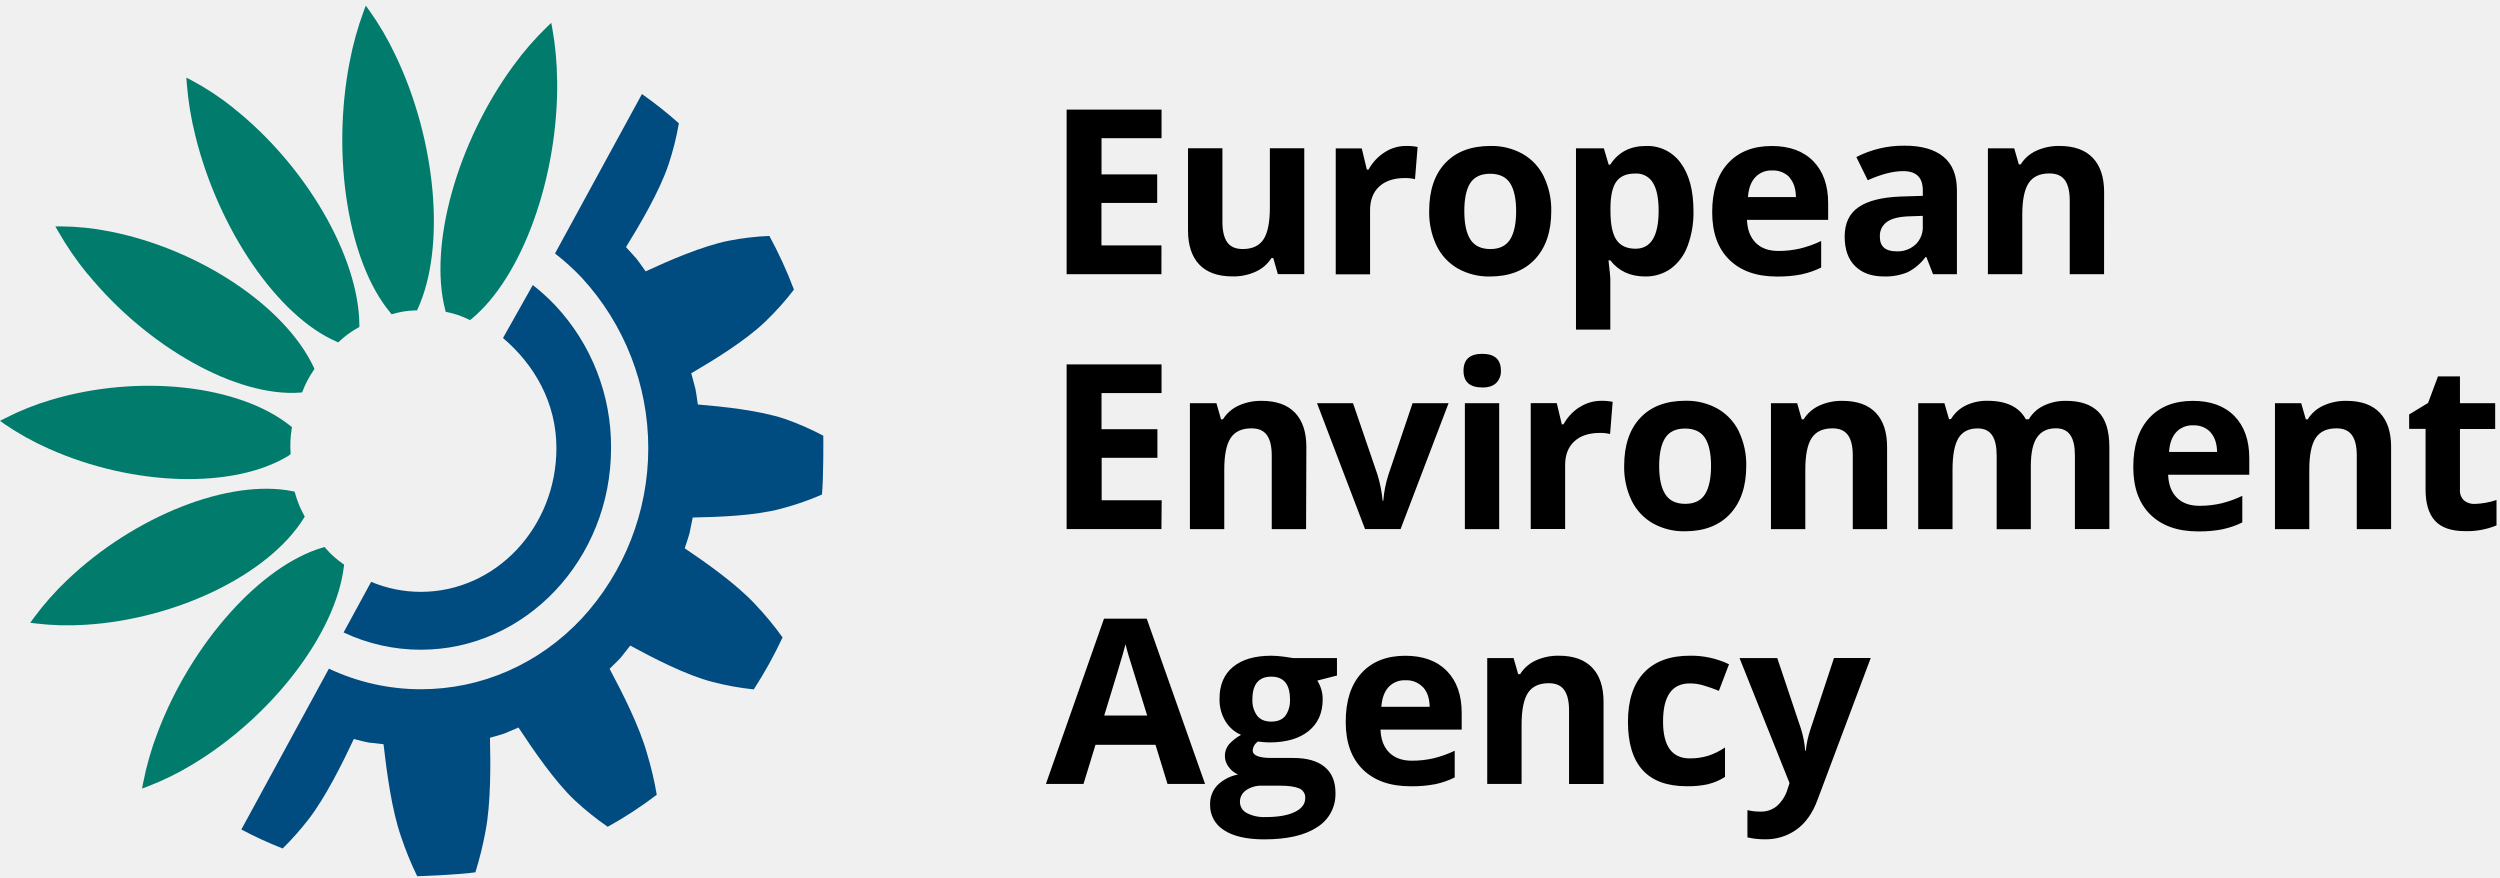
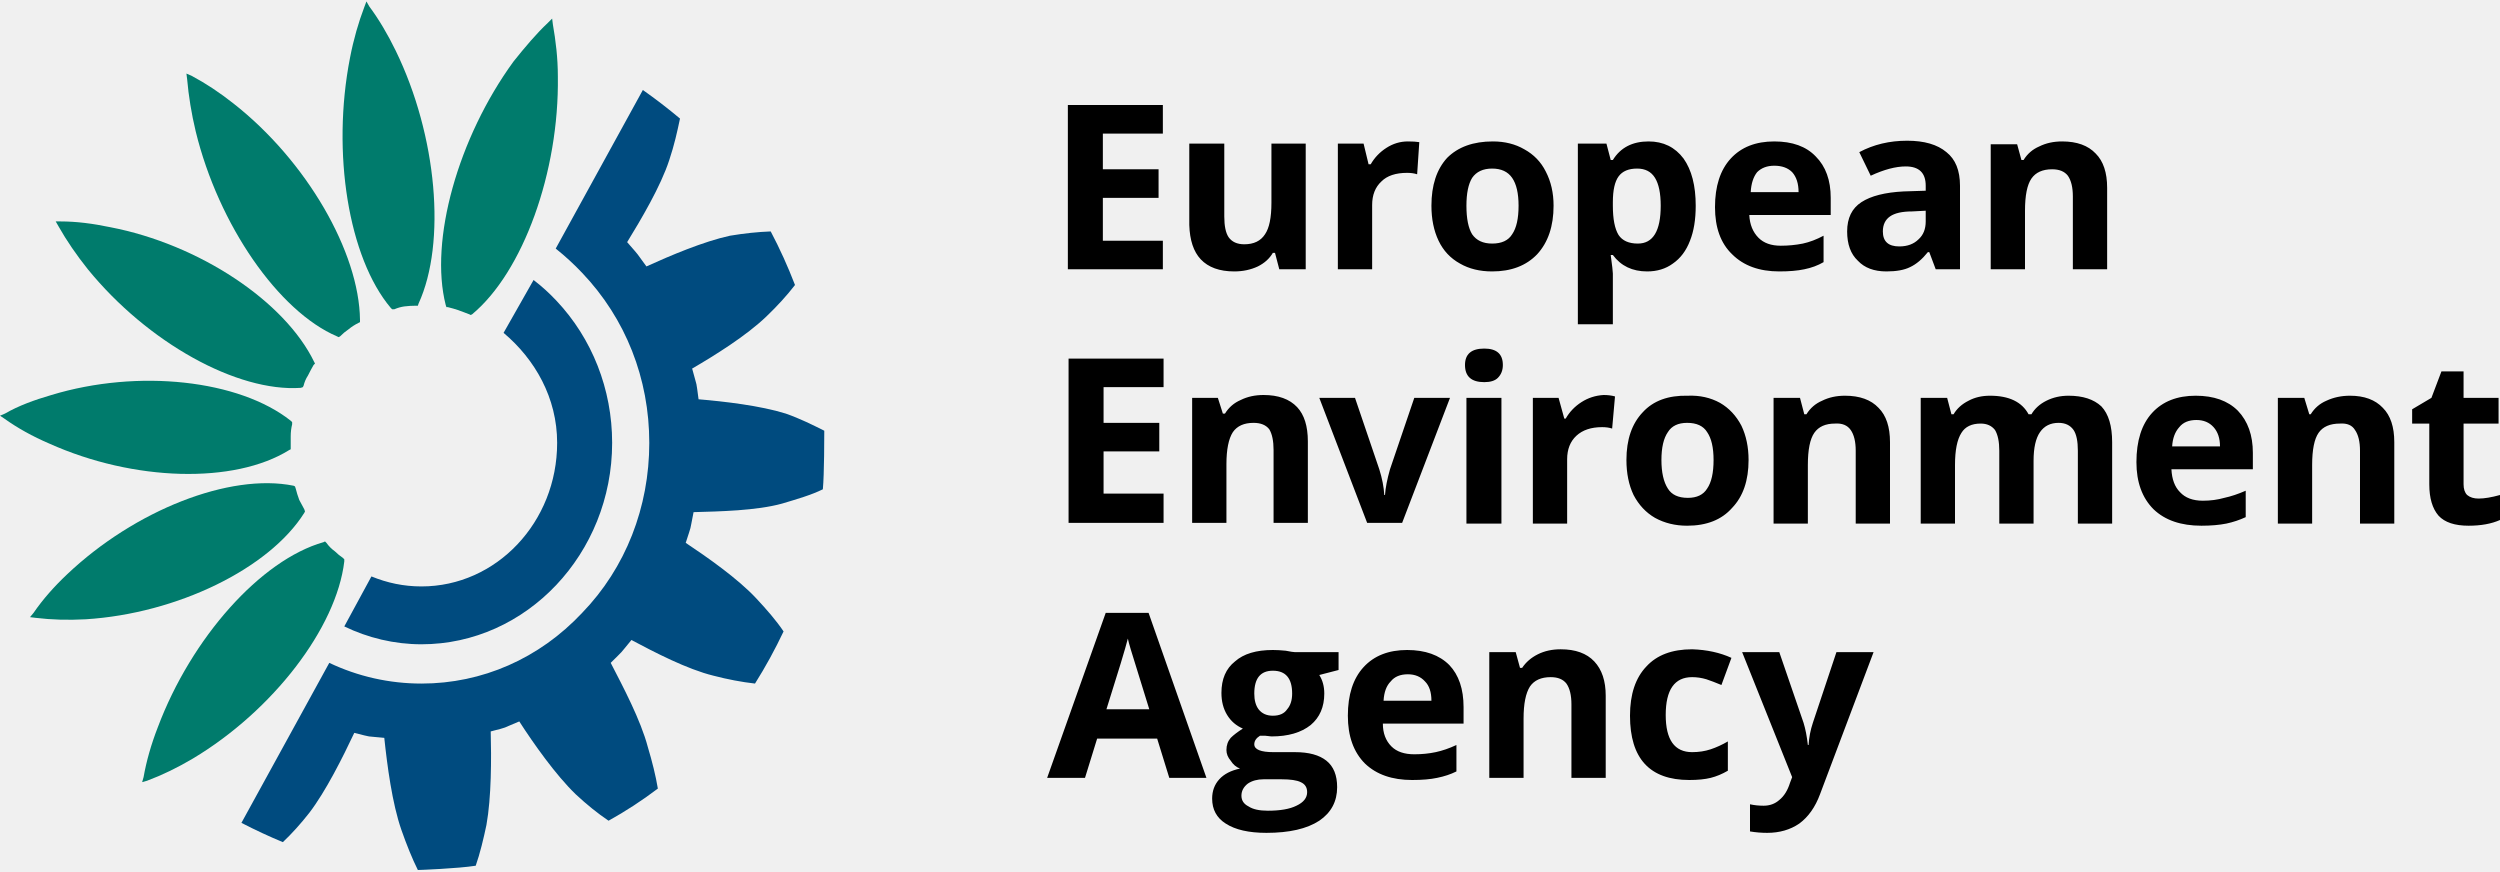
- <svg xmlns="http://www.w3.org/2000/svg" width="359" height="126" viewBox="0 0 359 126" fill="none">
-   <g clip-path="url(#clip0_1133_25397)">
-     <path d="M87.747 64.341C87.802 56.742 84.936 49.412 79.743 43.865C78.742 42.805 77.661 41.824 76.509 40.932L72.228 48.539C76.709 52.331 79.901 57.805 79.901 64.341C79.901 75.744 71.18 84.99 60.425 84.99C57.977 84.989 55.553 84.5 53.296 83.552L49.339 90.819C52.805 92.455 56.591 93.303 60.425 93.301C75.489 93.301 87.747 80.312 87.747 64.345" fill="#004B7F" />
-     <path d="M79.998 11.579C79.983 9.062 79.752 6.55 79.308 4.071L79.16 3.282L78.595 3.82C76.804 5.55 75.169 7.434 73.707 9.449C65.633 20.48 61.525 35.209 63.934 44.503L64.003 44.775L64.265 44.83C64.751 44.93 65.231 45.059 65.702 45.217C66.236 45.396 66.758 45.61 67.264 45.858L67.502 45.975L67.705 45.806C75.013 39.773 80.184 25.382 80.011 11.579" fill="#007B6C" />
-     <path d="M52.989 1.448L52.527 0.81L52.245 1.559C51.363 3.943 50.681 6.396 50.208 8.894C47.564 22.558 50.025 37.709 56.068 44.917L56.243 45.13L56.502 45.058C56.979 44.92 57.463 44.811 57.953 44.73C58.504 44.642 59.06 44.589 59.618 44.572H59.884L59.997 44.324C64.031 35.499 62.669 20.166 56.757 7.867C55.697 5.622 54.438 3.476 52.996 1.455" fill="#007B6C" />
-     <path d="M33.492 15.482C31.604 13.97 29.58 12.637 27.446 11.5L26.757 11.155L26.819 11.959C27.019 14.5 27.432 17.021 28.053 19.494C31.379 32.989 39.907 45.423 48.325 49.057L48.574 49.163L48.773 48.977C49.142 48.63 49.531 48.305 49.939 48.005C50.396 47.666 50.875 47.358 51.373 47.081L51.604 46.954V46.675C51.538 36.867 43.923 23.755 33.489 15.495" fill="#007B6C" />
-     <path d="M12.603 39.36C21.221 49.905 34.047 57.061 43.117 56.375L43.382 56.354L43.482 56.092C43.671 55.614 43.885 55.145 44.123 54.689C44.391 54.171 44.69 53.67 45.02 53.19L45.157 52.966L45.04 52.717C40.904 43.951 28.59 35.764 15.791 33.241C13.459 32.771 11.087 32.525 8.707 32.507H7.949L8.339 33.196C9.579 35.373 11.002 37.441 12.592 39.377" fill="#007B6C" />
-     <path d="M41.493 65.375L41.724 65.234V64.951C41.69 64.393 41.686 63.879 41.703 63.379C41.729 62.788 41.789 62.199 41.883 61.614L41.928 61.342L41.721 61.173C34.344 55.255 19.893 53.672 7.36 57.412C5.057 58.091 2.824 58.985 0.689 60.084L0 60.429L0.638 60.894C2.659 62.267 4.799 63.455 7.032 64.445C19.152 69.867 33.648 70.267 41.504 65.399" fill="#007B6C" />
-     <path d="M43.62 74.414L43.765 74.176L43.63 73.934C43.382 73.48 43.157 73.013 42.958 72.535C42.735 71.99 42.543 71.433 42.383 70.867L42.31 70.601L42.055 70.546C32.972 68.695 19.352 74.048 9.669 83.276C7.887 84.966 6.259 86.812 4.805 88.792L4.343 89.429L5.098 89.526C7.491 89.813 9.905 89.876 12.31 89.716C25.443 88.895 38.611 82.459 43.62 74.417" fill="#007B6C" />
-     <path d="M47.991 79.984C47.561 79.602 47.157 79.192 46.781 78.757L46.605 78.554L46.35 78.626C37.429 81.225 27.45 92.415 22.617 105.228C21.721 107.571 21.029 109.987 20.548 112.449L20.397 113.239L21.114 112.97C23.39 112.101 25.582 111.027 27.663 109.761C39.104 102.866 48.229 90.922 49.38 81.363L49.415 81.084L49.194 80.929C48.78 80.636 48.382 80.32 48.001 79.984" fill="#007B6C" />
-     <path d="M112.173 73.045C114.176 72.522 116.135 71.844 118.033 71.018C118.257 68.826 118.24 63.193 118.223 62.566C116.447 61.625 114.604 60.819 112.708 60.153C109.064 58.936 103.828 58.388 100.212 58.085C99.757 55.062 100.063 56.668 99.264 53.603C102.487 51.718 107.075 48.912 109.919 46.161C111.396 44.743 112.764 43.215 114.011 41.59C113.012 38.943 111.834 36.366 110.484 33.879C108.527 33.958 106.58 34.189 104.658 34.568C100.905 35.306 96.041 37.429 92.711 38.967C90.97 36.53 91.952 37.788 89.894 35.485C91.904 32.217 94.72 27.457 96.003 23.613C96.647 21.685 97.142 19.709 97.485 17.705C95.801 16.203 94.031 14.801 92.183 13.506L79.698 36.399C81.061 37.455 82.341 38.614 83.528 39.867C89.678 46.536 93.093 55.277 93.093 64.35C93.093 73.423 89.678 82.163 83.528 88.833C77.361 95.383 69.156 98.975 60.432 98.975C55.867 98.975 51.358 97.966 47.229 96.02L34.657 119.116C36.581 120.139 38.563 121.048 40.593 121.839C41.926 120.523 43.169 119.121 44.316 117.641C46.729 114.518 49.194 109.568 50.807 106.124C53.62 106.813 52.1 106.51 55.075 106.872C55.516 110.743 56.247 116.31 57.588 120.136C58.237 122.082 59.013 123.983 59.911 125.828C60.084 125.828 65.699 125.631 68.264 125.266C68.871 123.321 69.359 121.341 69.725 119.337C70.487 115.369 70.456 109.785 70.356 105.941C73.141 105.141 71.669 105.634 74.455 104.473C76.561 107.672 79.67 112.225 82.545 114.935C84.025 116.312 85.603 117.579 87.268 118.727C89.724 117.366 92.078 115.828 94.31 114.125C93.971 112.116 93.502 110.131 92.907 108.182C91.825 104.3 89.326 99.385 87.537 96.041C89.643 93.952 88.571 95.121 90.504 92.708C93.779 94.486 98.543 96.954 102.28 97.913C104.236 98.427 106.228 98.79 108.24 98.999C109.79 96.607 111.172 94.111 112.377 91.529C111.176 89.86 109.864 88.275 108.45 86.782C105.772 83.893 101.391 80.801 98.326 78.736C99.264 75.841 98.823 77.413 99.474 74.314C103.159 74.248 108.454 74.059 112.18 73.045" fill="#004B7F" />
-     <path d="M256.977 112.449L256.687 113.335C256.412 114.266 255.883 115.101 255.16 115.748C254.516 116.277 253.705 116.561 252.871 116.548C252.219 116.554 251.567 116.483 250.931 116.338V120.25C251.753 120.436 252.594 120.528 253.437 120.526C255.065 120.558 256.661 120.065 257.987 119.12C259.285 118.182 260.285 116.77 260.986 114.883L268.635 94.493H263.361L260 104.673C259.651 105.688 259.42 106.741 259.311 107.81H259.225C259.145 106.744 258.944 105.692 258.625 104.673L255.216 94.5H249.797L256.977 112.449ZM245.298 112.601C246.154 112.392 246.97 112.043 247.711 111.567V107.337C246.967 107.846 246.155 108.246 245.298 108.527C244.444 108.787 243.554 108.915 242.661 108.906C240.094 108.906 238.812 107.139 238.814 103.604C238.814 99.959 240.096 98.137 242.661 98.137C243.34 98.138 244.015 98.239 244.664 98.437C245.333 98.633 246.043 98.892 246.832 99.202L248.287 95.386C246.532 94.547 244.606 94.127 242.661 94.159C239.805 94.159 237.61 94.97 236.077 96.593C234.544 98.215 233.777 100.564 233.774 103.639C233.774 109.816 236.588 112.904 242.216 112.904C243.251 112.926 244.286 112.827 245.298 112.611M230.269 100.788C230.269 98.644 229.724 97.003 228.635 95.865C227.545 94.728 225.95 94.159 223.85 94.159C222.717 94.139 221.593 94.369 220.558 94.831C219.622 95.252 218.832 95.941 218.286 96.81H218.011L217.349 94.497H213.567V112.577H218.5V104.073C218.5 101.94 218.807 100.412 219.42 99.488C220.034 98.564 221.031 98.105 222.413 98.109C223.426 98.109 224.164 98.433 224.626 99.088C225.088 99.743 225.315 100.719 225.315 102.022V112.58H230.269V100.788ZM206.139 112.601C207.095 112.398 208.021 112.075 208.896 111.639V107.806C207.923 108.272 206.904 108.636 205.856 108.892C204.838 109.125 203.797 109.24 202.754 109.237C201.354 109.237 200.265 108.844 199.486 108.058C198.707 107.272 198.292 106.177 198.241 104.773H209.899V102.38C209.899 99.811 209.188 97.8 207.766 96.348C206.343 94.895 204.354 94.168 201.799 94.166C199.128 94.166 197.035 94.992 195.518 96.644C194.001 98.297 193.244 100.638 193.246 103.67C193.246 106.613 194.066 108.889 195.704 110.495C197.343 112.101 199.617 112.906 202.526 112.908C203.738 112.933 204.949 112.83 206.139 112.601M204.346 98.678C204.963 99.34 205.28 100.284 205.301 101.501H198.362C198.448 100.284 198.789 99.34 199.379 98.678C199.691 98.343 200.073 98.081 200.498 97.909C200.922 97.737 201.379 97.661 201.837 97.685C202.299 97.663 202.761 97.74 203.191 97.911C203.621 98.082 204.009 98.344 204.329 98.678M182.557 97.168C184.345 97.168 185.24 98.257 185.242 100.436C185.287 101.261 185.06 102.078 184.598 102.763C184.167 103.335 183.484 103.621 182.56 103.621C181.636 103.621 180.964 103.335 180.516 102.763C180.035 102.086 179.798 101.265 179.844 100.436C179.844 98.257 180.748 97.168 182.557 97.168ZM178.958 113.459C179.63 113.015 180.424 112.792 181.23 112.822H183.787C185.026 112.822 185.945 112.95 186.545 113.208C186.823 113.317 187.059 113.513 187.219 113.766C187.378 114.019 187.453 114.316 187.431 114.614C187.431 115.455 186.93 116.118 185.928 116.603C184.926 117.088 183.542 117.331 181.774 117.331C180.825 117.381 179.88 117.18 179.034 116.748C178.738 116.598 178.49 116.368 178.317 116.085C178.144 115.802 178.053 115.477 178.055 115.145C178.051 114.81 178.134 114.479 178.293 114.184C178.453 113.889 178.685 113.64 178.968 113.459M185.704 94.5C185.511 94.459 185.066 94.393 184.37 94.3C183.772 94.215 183.168 94.169 182.564 94.162C180.181 94.162 178.342 94.701 177.048 95.779C175.754 96.857 175.113 98.382 175.125 100.353C175.096 101.477 175.385 102.586 175.959 103.552C176.483 104.431 177.273 105.121 178.213 105.524C177.57 105.879 176.988 106.336 176.49 106.875C176.108 107.335 175.895 107.912 175.889 108.51C175.883 109.108 176.083 109.69 176.455 110.157C176.796 110.621 177.252 110.987 177.779 111.219C176.648 111.434 175.607 111.979 174.787 112.787C174.105 113.531 173.74 114.512 173.77 115.521C173.747 116.258 173.92 116.987 174.271 117.636C174.621 118.284 175.137 118.828 175.766 119.213C177.097 120.091 179.023 120.531 181.547 120.533C184.847 120.533 187.375 119.952 189.13 118.789C189.965 118.275 190.649 117.549 191.113 116.686C191.577 115.823 191.805 114.853 191.774 113.873C191.774 112.225 191.254 110.974 190.213 110.119C189.172 109.264 187.661 108.839 185.68 108.844H182.605C180.796 108.844 179.892 108.487 179.892 107.775C179.907 107.515 179.983 107.262 180.115 107.037C180.247 106.812 180.431 106.622 180.651 106.482L181.378 106.565L182.267 106.613C184.671 106.613 186.549 106.072 187.9 104.99C189.251 103.907 189.93 102.394 189.937 100.45C189.949 99.488 189.68 98.544 189.162 97.734L191.988 97.006V94.5H185.694H185.704ZM158.568 102.746C160.25 97.304 161.27 93.892 161.626 92.511C161.712 92.897 161.853 93.425 162.053 94.097C162.253 94.769 163.146 97.647 164.732 102.746H158.568ZM173.046 112.577L164.67 88.84H158.534L150.192 112.577H155.59L157.313 106.951H165.931L167.655 112.577H173.046Z" fill="black" />
-     <path d="M353.838 71.87C353.63 71.671 353.469 71.428 353.367 71.159C353.265 70.89 353.225 70.602 353.249 70.315V61.601H358.309V57.898H353.249V54.051H350.094L348.671 57.864L345.954 59.515V61.584H348.312V70.298C348.312 72.295 348.763 73.789 349.664 74.779C350.564 75.77 352.001 76.267 353.972 76.272C355.522 76.318 357.065 76.037 358.499 75.448V71.797C357.498 72.138 356.452 72.328 355.396 72.363C354.834 72.396 354.279 72.22 353.838 71.87M343.366 64.189C343.366 62.045 342.822 60.404 341.735 59.267C340.648 58.129 339.052 57.561 336.947 57.561C335.815 57.541 334.692 57.77 333.659 58.233C332.722 58.652 331.931 59.341 331.387 60.212H331.115L330.453 57.898H326.685V75.979H331.614V67.475C331.614 65.34 331.921 63.812 332.535 62.89C333.148 61.968 334.146 61.509 335.527 61.511C336.54 61.511 337.278 61.835 337.743 62.49C338.209 63.145 338.433 64.121 338.433 65.424V75.982H343.362V64.193L343.366 64.189ZM319.236 75.982C320.192 75.778 321.118 75.455 321.993 75.02V71.204C321.021 71.672 320.002 72.036 318.953 72.29C317.935 72.523 316.895 72.639 315.851 72.635C314.451 72.635 313.363 72.242 312.586 71.456C311.809 70.67 311.395 69.575 311.342 68.171H322.997V65.779C322.997 63.212 322.285 61.201 320.863 59.746C319.44 58.291 317.45 57.564 314.892 57.564C312.222 57.564 310.128 58.391 308.612 60.046C307.095 61.701 306.338 64.042 306.34 67.071C306.34 70.015 307.159 72.29 308.798 73.897C310.436 75.503 312.711 76.307 315.623 76.31C316.828 76.33 318.032 76.224 319.215 75.993M317.419 62.073C318.033 62.735 318.35 63.679 318.374 64.896H311.473C311.555 63.679 311.897 62.735 312.49 62.073C312.802 61.737 313.183 61.475 313.608 61.303C314.033 61.132 314.49 61.056 314.947 61.08C315.41 61.056 315.872 61.132 316.302 61.304C316.733 61.475 317.121 61.737 317.44 62.073M291.628 66.906C291.628 65.031 291.926 63.661 292.524 62.797C293.121 61.933 294.025 61.502 295.233 61.504C296.171 61.504 296.857 61.828 297.302 62.483C297.746 63.138 297.957 64.114 297.957 65.417V75.975H302.903V64.189C302.903 61.873 302.378 60.188 301.328 59.136C300.278 58.084 298.728 57.558 296.678 57.561C295.575 57.54 294.482 57.776 293.486 58.25C292.589 58.668 291.842 59.35 291.345 60.205H290.907C289.949 58.437 288.116 57.554 285.409 57.554C284.318 57.528 283.236 57.765 282.255 58.243C281.38 58.675 280.649 59.351 280.152 60.191H279.88L279.218 57.898H275.454V75.979H280.383V67.475C280.383 65.351 280.669 63.826 281.241 62.9C281.814 61.974 282.733 61.514 283.999 61.521C284.937 61.521 285.623 61.845 286.067 62.5C286.512 63.155 286.722 64.131 286.722 65.434V75.993H291.628V66.906ZM270.986 64.189C270.986 62.045 270.443 60.404 269.356 59.267C268.269 58.129 266.673 57.561 264.568 57.561C263.434 57.541 262.311 57.771 261.276 58.233C260.34 58.654 259.55 59.343 259.004 60.212H258.732L258.07 57.898H254.309V75.979H259.242V67.475C259.242 65.34 259.549 63.812 260.162 62.89C260.776 61.968 261.773 61.509 263.154 61.511C264.168 61.511 264.905 61.835 265.371 62.49C265.836 63.145 266.06 64.121 266.06 65.424V75.982H270.99L270.986 64.189ZM249.69 61.928C249.021 60.562 247.955 59.429 246.632 58.678C245.228 57.904 243.644 57.514 242.041 57.547C239.248 57.547 237.082 58.366 235.543 60.005C234.003 61.643 233.232 63.941 233.23 66.899C233.191 68.62 233.557 70.326 234.298 71.88C234.964 73.255 236.03 74.396 237.356 75.155C238.759 75.933 240.343 76.326 241.948 76.292C244.719 76.292 246.88 75.463 248.432 73.804C249.983 72.144 250.76 69.846 250.762 66.909C250.797 65.194 250.43 63.494 249.69 61.945M239.128 62.873C239.71 61.987 240.658 61.539 241.972 61.539C243.285 61.539 244.254 61.987 244.833 62.883C245.412 63.779 245.705 65.12 245.705 66.909C245.705 68.698 245.415 70.063 244.84 70.974C244.264 71.883 243.319 72.352 242.003 72.352C240.686 72.352 239.721 71.897 239.135 70.974C238.549 70.05 238.256 68.702 238.256 66.916C238.256 65.131 238.549 63.769 239.128 62.88M226.79 58.481C225.841 59.097 225.061 59.939 224.519 60.932H224.277L223.55 57.888H219.813V75.968H224.753V66.775C224.753 65.32 225.193 64.188 226.073 63.379C226.954 62.571 228.18 62.166 229.752 62.166C230.241 62.157 230.73 62.212 231.206 62.328L231.579 57.702C231.03 57.594 230.472 57.545 229.914 57.557C228.811 57.558 227.732 57.882 226.811 58.488M215.284 57.898H210.355V75.979H215.284V57.898ZM212.826 55.651C213.722 55.651 214.391 55.437 214.839 55.013C215.073 54.78 215.256 54.5 215.375 54.192C215.493 53.884 215.546 53.554 215.529 53.224C215.529 51.615 214.635 50.811 212.847 50.811C211.059 50.811 210.164 51.615 210.161 53.224C210.161 54.833 211.055 55.637 212.843 55.637M201.123 75.975L208.017 57.895H202.847L199.372 68.195C198.985 69.397 198.74 70.639 198.641 71.897H198.545C198.429 70.642 198.186 69.401 197.817 68.195L194.294 57.895H189.124L196.018 75.975H201.123ZM187.593 64.189C187.593 62.045 187.05 60.404 185.963 59.267C184.876 58.129 183.281 57.561 181.178 57.561C180.045 57.541 178.921 57.77 177.886 58.233C176.949 58.652 176.158 59.341 175.614 60.212H175.339L174.677 57.898H170.871V75.979H175.804V67.475C175.804 65.34 176.111 63.812 176.724 62.89C177.338 61.968 178.335 61.509 179.716 61.511C180.73 61.511 181.471 61.835 181.933 62.49C182.395 63.145 182.622 64.121 182.622 65.424V75.982H187.552L187.593 64.189ZM166.817 71.835H158.199V65.737H166.204V61.632H158.179V56.44H166.797V52.331H153.167V75.972H166.779L166.817 71.835Z" fill="black" />
-     <path d="M302.152 27.588C302.152 25.444 301.608 23.803 300.521 22.665C299.434 21.528 297.838 20.959 295.733 20.959C294.6 20.94 293.476 21.169 292.441 21.631C291.505 22.052 290.715 22.741 290.169 23.61H289.904L289.242 21.297H285.464V39.377H290.397V30.869C290.397 28.737 290.704 27.209 291.317 26.285C291.931 25.361 292.928 24.901 294.309 24.906C295.323 24.906 296.061 25.23 296.526 25.885C296.991 26.54 297.215 27.515 297.215 28.818V39.377H302.145L302.152 27.588ZM276.116 32.486C276.137 32.971 276.056 33.455 275.878 33.907C275.7 34.358 275.428 34.767 275.081 35.106C274.712 35.443 274.28 35.703 273.81 35.873C273.339 36.042 272.84 36.116 272.341 36.092C270.744 36.092 269.946 35.397 269.949 34.006C269.921 33.585 270.004 33.163 270.188 32.783C270.372 32.403 270.652 32.078 271 31.838C271.689 31.362 272.757 31.104 274.202 31.062L276.112 30.997V32.486H276.116ZM281.014 39.38V27.329C281.014 25.171 280.367 23.563 279.073 22.503C277.779 21.444 275.92 20.916 273.496 20.921C271.09 20.891 268.713 21.451 266.574 22.552L268.208 25.881C270.159 25.008 271.857 24.572 273.303 24.572C275.178 24.572 276.116 25.491 276.116 27.329V28.122L272.979 28.222C270.274 28.319 268.25 28.822 266.908 29.732C265.566 30.642 264.895 32.056 264.895 33.975C264.895 35.814 265.394 37.226 266.391 38.212C267.388 39.198 268.755 39.693 270.49 39.698C271.669 39.743 272.844 39.536 273.937 39.091C274.95 38.575 275.828 37.831 276.502 36.916H276.629L277.584 39.374H281.031L281.014 39.38ZM258.763 39.38C259.719 39.177 260.645 38.853 261.52 38.419V34.606C260.548 35.073 259.529 35.437 258.48 35.692C257.462 35.925 256.421 36.041 255.378 36.037C253.978 36.037 252.89 35.644 252.113 34.858C251.336 34.072 250.92 32.977 250.865 31.573H262.523V29.18C262.523 26.613 261.812 24.603 260.39 23.148C258.967 21.693 256.978 20.966 254.423 20.966C251.752 20.966 249.659 21.793 248.142 23.448C246.625 25.102 245.868 27.444 245.87 30.473C245.87 33.417 246.69 35.692 248.328 37.298C249.967 38.905 252.242 39.709 255.153 39.711C256.357 39.728 257.56 39.622 258.742 39.394M256.946 25.471C257.56 26.133 257.877 27.078 257.897 28.294H251.007C251.093 27.078 251.434 26.133 252.041 25.471C252.353 25.136 252.734 24.873 253.159 24.701C253.584 24.53 254.041 24.454 254.499 24.479C254.961 24.456 255.423 24.533 255.852 24.704C256.282 24.875 256.671 25.137 256.991 25.471M237.363 26.247C237.907 27.136 238.18 28.47 238.18 30.249C238.18 33.892 237.076 35.714 234.867 35.716C233.617 35.716 232.703 35.297 232.127 34.458C231.55 33.619 231.261 32.229 231.261 30.287V29.753C231.282 28.029 231.573 26.793 232.133 26.044C232.694 25.294 233.584 24.92 234.802 24.92C235.309 24.883 235.817 24.988 236.27 25.222C236.722 25.456 237.1 25.811 237.363 26.247M239.921 38.584C241.024 37.758 241.862 36.629 242.334 35.334C242.931 33.727 243.219 32.021 243.182 30.308C243.182 27.373 242.577 25.082 241.368 23.434C240.805 22.637 240.051 21.994 239.176 21.562C238.301 21.131 237.331 20.924 236.356 20.962C234.09 20.962 232.382 21.856 231.23 23.644H231.003L230.313 21.3H226.311V47.333H231.241V40.008C231.241 39.77 231.155 38.894 230.982 37.388H231.241C232.447 38.932 234.113 39.703 236.239 39.701C237.556 39.727 238.847 39.336 239.927 38.584M221.692 25.34C221.023 23.974 219.958 22.841 218.635 22.09C217.23 21.315 215.646 20.925 214.043 20.959C211.251 20.959 209.084 21.778 207.542 23.417C206 25.055 205.229 27.353 205.229 30.311C205.191 32.032 205.557 33.738 206.297 35.292C206.964 36.666 208.03 37.807 209.355 38.567C210.758 39.345 212.342 39.737 213.946 39.705C216.718 39.705 218.879 38.875 220.43 37.216C221.982 35.556 222.758 33.258 222.761 30.321C222.798 28.606 222.432 26.906 221.692 25.358M211.134 26.285C211.716 25.399 212.664 24.951 213.981 24.951C215.298 24.951 216.259 25.399 216.842 26.295C217.425 27.191 217.718 28.532 217.718 30.321C217.718 32.111 217.428 33.475 216.852 34.386C216.277 35.296 215.329 35.764 214.015 35.764C212.702 35.764 211.733 35.309 211.144 34.386C210.554 33.462 210.275 32.09 210.275 30.304C210.275 28.518 210.561 27.16 211.144 26.268M198.803 21.89C197.848 22.507 197.063 23.355 196.521 24.354H196.276L195.549 21.311H191.812V39.391H196.742V30.177C196.742 28.722 197.182 27.59 198.062 26.781C198.942 25.972 200.168 25.568 201.74 25.568C202.23 25.559 202.719 25.613 203.195 25.73L203.567 21.104C203.019 20.996 202.461 20.947 201.902 20.959C200.799 20.957 199.72 21.28 198.8 21.89M187.293 39.374V21.293H182.353V29.797C182.353 31.93 182.047 33.458 181.433 34.382C180.819 35.306 179.822 35.766 178.441 35.761C177.427 35.761 176.69 35.436 176.228 34.785C175.766 34.13 175.538 33.155 175.538 31.849V21.293H170.599V33.083C170.599 35.215 171.138 36.85 172.215 37.988C173.293 39.125 174.894 39.694 177.017 39.694C178.16 39.714 179.293 39.479 180.333 39.005C181.256 38.588 182.037 37.911 182.581 37.057H182.839L183.501 39.37H187.293V39.374ZM166.786 35.237H158.168V29.139H166.173V25.044H158.179V19.842H166.797V15.737H153.167V39.377H166.779L166.786 35.237Z" fill="black" />
-   </g>
-   <defs>
-     <clipPath id="clip0_1133_25397">
-       <rect width="358.499" height="125" fill="white" transform="translate(0 0.810478)" />
-     </clipPath>
-   </defs>
+ <svg xmlns="http://www.w3.org/2000/svg" version="1.2" viewBox="0 0 350 122" width="350" height="122">
+   <style>tspan{white-space:pre}.a{fill:#004b7f}.b{fill:#007b6c}</style>
+   <path class="a" d="m59 90.2c-3.8 0-7.5-0.9-10.8-2.5l3.8-7c2.2 0.9 4.5 1.4 7 1.4 10.5 0 19-9 19-20.1 0-6.3-3.1-11.7-7.5-15.4l4.2-7.4q1.7 1.3 3.2 2.9c5 5.3 7.8 12.4 7.8 19.9 0 15.5-12 28.2-26.7 28.2z" />
+   <path class="b" d="m66.1 44l-0.2 0.1-0.2-0.1q-0.8-0.3-1.6-0.6-0.6-0.2-1.4-0.4h-0.2l-0.1-0.3c-2.3-9 1.7-23.4 9.5-34.1 1.6-2 3.2-3.9 4.8-5.4l0.6-0.6 0.1 0.8c0.4 2.3 0.7 4.7 0.7 7.3 0.2 13.4-4.9 27.4-12 33.3z" />
+   <path class="b" d="m55.4 7.1c5.8 11.9 7.1 26.9 3.2 35.4l-0.1 0.3h-0.3q-0.8 0-1.6 0.1-0.7 0.1-1.4 0.4h-0.3l-0.2-0.2c-5.9-7-8.3-21.7-5.7-35 0.5-2.6 1.2-5 2-7.1l0.3-0.8 0.4 0.7q2 2.7 3.7 6.2z" />
+   <path class="b" d="m50.4 44.8v0.3l-0.2 0.1q-0.8 0.4-1.4 0.9-0.6 0.4-1.2 1l-0.2 0.1-0.2-0.1c-8.2-3.5-16.6-15.6-19.8-28.7-0.6-2.5-1-5-1.2-7.3l-0.1-0.8 0.7 0.3q3 1.6 5.9 3.9c10.2 8 17.6 20.8 17.7 30.3z" />
+   <path class="b" d="m8.2 31.7l-0.4-0.7h0.7c2.2 0 4.5 0.3 6.9 0.8 12.5 2.4 24.5 10.4 28.6 18.9l0.1 0.2-0.2 0.2q-0.4 0.7-0.8 1.5-0.4 0.6-0.6 1.4l-0.1 0.2-0.3 0.1c-8.9 0.6-21.4-6.3-29.8-16.6q-2.4-3-4.1-6z" />
+   <path class="b" d="m6.9 62.1q-3.5-1.5-6.3-3.5l-0.6-0.4 0.7-0.3c1.9-1.1 4.1-1.9 6.5-2.6 12.2-3.7 26.3-2.1 33.5 3.6l0.2 0.2v0.3q-0.2 0.8-0.2 1.7 0 0.7 0 1.5v0.3l-0.2 0.1c-7.7 4.8-21.8 4.4-33.6-0.9z" />
+   <path class="b" d="m12 86.7q-3.7 0.2-7-0.2l-0.8-0.1 0.5-0.6c1.3-1.9 2.9-3.7 4.7-5.4 9.5-9 22.8-14.2 31.7-12.4l0.2 0.1 0.1 0.3q0.2 0.8 0.5 1.6 0.3 0.6 0.7 1.3l0.1 0.3-0.1 0.2c-4.9 7.8-17.8 14.1-30.6 14.9z" />
+   <path class="b" d="m48 78.1l0.2 0.2v0.3c-1.1 9.3-10 20.9-21.2 27.6q-3.2 1.9-6.4 3.1l-0.7 0.2 0.2-0.7q0.6-3.4 2-7c4.7-12.5 14.4-23.4 23.2-25.9l0.2-0.1 0.2 0.2q0.5 0.7 1.2 1.2 0.5 0.5 1.1 0.9z" />
+   <path class="a" d="m97.1 71.7c-0.6 3-0.2 1.5-1.1 4.3 3 2 7.3 5 9.9 7.8 1.4 1.5 2.8 3.1 3.8 4.6q-1.8 3.8-4 7.3c-1.8-0.2-3.9-0.6-5.8-1.1-3.7-0.9-8.3-3.3-11.5-5-1.9 2.3-0.9 1.2-2.9 3.2 1.7 3.3 4.2 8 5.2 11.8 0.6 2 1.1 4 1.4 5.8q-3.3 2.5-6.9 4.5c-1.5-1-3.1-2.3-4.6-3.7-2.8-2.7-5.9-7.1-7.9-10.2-2.7 1.1-1.3 0.7-4 1.4 0.1 3.8 0.1 9.2-0.6 13.1-0.4 1.9-0.9 4-1.5 5.7-2.5 0.4-7.9 0.6-8.1 0.6-0.8-1.6-1.6-3.6-2.3-5.6-1.3-3.7-2-9.1-2.4-12.9-2.9-0.3-1.4 0-4.2-0.7-1.6 3.4-4 8.2-6.3 11.2q-1.8 2.3-3.7 4.1-2.9-1.2-5.8-2.7l12.3-22.4c4 1.9 8.4 2.9 12.9 2.9 8.5 0 16.5-3.5 22.5-9.9 6.1-6.3 9.4-14.8 9.4-23.8 0-9-3.3-17.4-9.4-23.8q-1.7-1.8-3.7-3.4l12.2-22.2q2.7 1.9 5.2 4c-0.4 1.9-0.8 3.7-1.5 5.8-1.2 3.7-4 8.4-5.9 11.5 2 2.3 1 1.1 2.7 3.4 3.3-1.5 8-3.5 11.7-4.3q3-0.5 5.7-0.6 1.9 3.6 3.4 7.5-1.7 2.2-4 4.4c-2.8 2.7-7.3 5.5-10.4 7.3 0.8 3 0.5 1.4 0.9 4.3 3.6 0.3 8.7 0.9 12.2 2 2 0.7 3.8 1.6 5.4 2.4 0 0.6 0 6.1-0.2 8.2-1.6 0.8-3.7 1.4-5.7 2-3.6 1-8.8 1.1-12.4 1.2z" />
+   <path fill-rule="evenodd" d="m243.9 91.3h5.2l3.4 9.9q0.4 1.3 0.6 3.1h0.1q0.1-1.6 0.6-3.1l3.3-9.9h5.2l-7.5 19.9q-1 2.7-2.9 4.1-1.9 1.3-4.5 1.3-1.2 0-2.4-0.2v-3.8q0.9 0.2 1.9 0.2 1.3 0 2.2-0.8 1-0.8 1.5-2.4l0.3-0.8zm-7.4 17.9q-8.3 0-8.3-9 0-4.5 2.3-6.9 2.2-2.4 6.4-2.4 3.1 0.1 5.5 1.2l-1.4 3.8q-1.2-0.5-2.1-0.8-1-0.3-2-0.3-3.7 0-3.7 5.3 0 5.2 3.7 5.2 1.4 0 2.6-0.4 1.2-0.4 2.4-1.1v4.1q-1.2 0.7-2.4 1-1.2 0.3-3 0.3zm-11.7-0.3h-4.8v-10.3q0-1.9-0.7-2.9-0.7-0.9-2.2-0.9-2 0-2.9 1.3-0.9 1.4-0.9 4.5v8.3h-4.8v-17.6h3.7l0.6 2.2h0.3q0.8-1.2 2.2-1.9 1.4-0.7 3.2-0.7 3.1 0 4.7 1.7 1.6 1.7 1.6 4.8zm-27.1 0.3q-4.2 0-6.6-2.3-2.4-2.4-2.4-6.7 0-4.4 2.2-6.8 2.2-2.4 6.1-2.4 3.8 0 5.9 2.1 2 2.1 2 5.9v2.3h-11.3q0 2 1.2 3.2 1.1 1.1 3.2 1.1 1.6 0 3-0.3 1.4-0.3 2.9-1v3.7q-1.2 0.6-2.7 0.9-1.4 0.3-3.5 0.3zm-0.6-14.8q-1.6 0-2.4 1-0.9 0.9-1 2.7h6.7q0-1.8-0.9-2.7-0.9-1-2.4-1zm-15.8-3.1h6.1v2.5l-2.7 0.7q0.7 1.1 0.7 2.6 0 2.8-1.9 4.4-2 1.6-5.5 1.6l-0.9-0.1h-0.7q-0.8 0.5-0.8 1.2 0 1.1 2.7 1.1h3q2.9 0 4.4 1.2 1.5 1.2 1.5 3.7 0 3-2.5 4.7-2.6 1.7-7.4 1.7-3.7 0-5.7-1.3-1.9-1.2-1.9-3.5 0-1.6 1-2.7 1-1.1 2.9-1.5-0.8-0.3-1.3-1.1-0.6-0.7-0.6-1.5 0-1 0.6-1.7 0.6-0.6 1.7-1.3-1.4-0.6-2.2-1.9-0.8-1.3-0.8-3.1 0-2.9 1.9-4.4 1.8-1.6 5.3-1.6 0.8 0 1.8 0.1 1 0.2 1.3 0.2zm-7.5 20.1q0 1 1 1.5 0.9 0.6 2.7 0.6 2.6 0 4-0.7 1.5-0.7 1.5-1.9 0-1-0.9-1.4-0.8-0.4-2.7-0.4h-2.5q-1.3 0-2.2 0.6-0.9 0.7-0.9 1.7zm1.8-14.3q0 1.4 0.6 2.2 0.7 0.9 2 0.9 1.4 0 2-0.9 0.7-0.8 0.7-2.2 0-3.2-2.7-3.2-2.6 0-2.6 3.2zm-11.9 11.8l-1.7-5.5h-8.4l-1.7 5.5h-5.3l8.2-23.1h6l8.1 23.1zm-2.8-9.6q-2.3-7.4-2.6-8.4-0.3-1-0.4-1.5-0.5 2-3 9.9z" />
+   <path fill-rule="evenodd" d="m347 69.8q1.2 0 3-0.5v3.5q-1.8 0.8-4.4 0.8-2.9 0-4.2-1.4-1.3-1.5-1.3-4.4v-8.5h-2.4v-2l2.7-1.6 1.4-3.7h3.1v3.7h4.9v3.6h-4.9v8.5q0 1 0.5 1.5 0.6 0.5 1.6 0.5zm-11.8-7.9v11.4h-4.8v-10.2q0-1.9-0.7-2.9-0.6-1-2.1-0.9-2.1 0-3 1.3-0.9 1.3-0.9 4.5v8.2h-4.8v-17.6h3.7l0.7 2.3h0.2q0.8-1.3 2.2-1.9 1.5-0.7 3.3-0.7 3 0 4.6 1.7 1.6 1.6 1.6 4.8zm-27 11.7q-4.3 0-6.7-2.3-2.4-2.4-2.4-6.6 0-4.5 2.2-6.9 2.2-2.4 6.1-2.4 3.8 0 5.9 2.1 2.1 2.2 2.1 5.9v2.3h-11.4q0.1 2.1 1.2 3.2 1.1 1.2 3.2 1.2 1.6 0 3-0.4 1.4-0.3 3-1v3.7q-1.3 0.6-2.7 0.9-1.5 0.3-3.5 0.3zm-0.7-14.8q-1.6 0-2.4 1-0.9 1-1 2.7h6.7q0-1.7-0.9-2.7-0.9-1-2.4-1zm-22.8 5.7v8.8h-4.8v-10.2q0-1.9-0.6-2.9-0.7-0.9-2-0.9-1.9 0-2.7 1.3-0.9 1.4-0.9 4.5v8.2h-4.8v-17.6h3.7l0.6 2.3h0.3q0.7-1.2 2.1-1.9 1.3-0.7 3-0.7 4 0 5.4 2.6h0.4q0.7-1.2 2.1-1.9 1.4-0.7 3.1-0.7 3 0 4.6 1.5 1.5 1.6 1.5 5v11.4h-4.8v-10.2q0-2-0.6-2.9-0.7-1-2.1-1-1.7 0-2.6 1.3-0.9 1.3-0.9 4zm-20.1 8.8h-4.8v-10.2q0-1.9-0.7-2.9-0.7-1-2.2-0.9-2 0-2.9 1.3-0.9 1.3-0.9 4.5v8.2h-4.8v-17.6h3.7l0.6 2.3h0.3q0.8-1.3 2.2-1.9 1.4-0.7 3.2-0.7 3.1 0 4.7 1.7 1.6 1.6 1.6 4.8zm-19.8-8.9q0 4.3-2.3 6.7-2.2 2.5-6.3 2.5-2.5 0-4.5-1.1-1.9-1.1-3-3.2-1-2.1-1-4.9 0-4.3 2.3-6.7 2.2-2.4 6.3-2.3 2.5-0.1 4.5 1 1.9 1.1 3 3.2 1 2.1 1 4.8zm-12.2 0q0 2.6 0.9 4 0.8 1.3 2.8 1.3 1.9 0 2.7-1.3 0.9-1.3 0.9-4 0-2.6-0.9-3.9-0.8-1.3-2.8-1.3-1.9 0-2.7 1.3-0.9 1.3-0.9 3.9zm-8.1-9.1q0.9 0 1.6 0.2l-0.4 4.5q-0.6-0.2-1.4-0.2-2.3 0-3.6 1.2-1.3 1.2-1.3 3.3v9h-4.8v-17.6h3.6l0.8 2.9h0.2q0.8-1.4 2.2-2.3 1.4-0.9 3.1-1zm-19.2 0.4h4.9v17.6h-4.9zm-0.2-4.6q0-2.3 2.7-2.3 2.6 0 2.6 2.3 0 1.1-0.7 1.8-0.6 0.6-1.9 0.6-2.7 0-2.7-2.4zm-13.7 22.1l-6.7-17.5h5l3.4 10q0.6 1.9 0.7 3.6h0.1q0.1-1.5 0.7-3.6l3.4-10h5l-6.7 17.5zm-8.3 0h-4.8v-10.2q0-1.9-0.6-2.9-0.7-0.9-2.2-0.9-2 0-2.9 1.3-0.9 1.4-0.9 4.5v8.2h-4.8v-17.5h3.6l0.7 2.2h0.3q0.8-1.3 2.2-1.9 1.4-0.7 3.2-0.7 3.1 0 4.7 1.7 1.5 1.6 1.5 4.8zm-20.2 0h-13.3v-23h13.3v4h-8.4v5h7.8v4h-7.8v5.9h8.4z" />
+   <path fill-rule="evenodd" d="m295 37.7h-4.8v-10.2q0-1.9-0.7-2.9-0.7-0.9-2.2-0.9-2 0-2.9 1.3-0.9 1.3-0.9 4.5v8.2h-4.8v-17.5h3.7l0.6 2.2h0.3q0.8-1.3 2.2-1.9 1.4-0.7 3.2-0.7 3.1 0 4.7 1.7 1.6 1.6 1.6 4.8zm-20.6 0h-3.4l-0.9-2.4h-0.2q-1.2 1.5-2.5 2.1-1.2 0.6-3.3 0.6-2.6 0-4-1.5-1.5-1.4-1.5-4.1 0-2.8 2-4.1 2-1.3 5.9-1.5l3.1-0.1v-0.7q0-2.7-2.8-2.7-2.1 0-4.9 1.3l-1.6-3.3q3-1.6 6.7-1.6 3.6 0 5.5 1.6 1.9 1.5 1.9 4.7zm-4.8-6.7v-1.5l-1.9 0.1q-2.1 0-3.1 0.7-1 0.7-1 2.1 0 2.1 2.3 2.1 1.7 0 2.7-1 1-0.9 1-2.5zm-20.5 7q-4.2 0-6.6-2.4-2.4-2.3-2.4-6.6 0-4.4 2.2-6.8 2.2-2.4 6.1-2.4 3.8 0 5.8 2.1 2.1 2.1 2.1 5.8v2.4h-11.4q0.1 2 1.3 3.2 1.1 1.1 3.1 1.1 1.6 0 3.1-0.3 1.4-0.3 2.9-1.1v3.7q-1.2 0.7-2.7 1-1.4 0.3-3.5 0.3zm-0.7-14.8q-1.5 0-2.4 0.9-0.8 1-0.9 2.8h6.7q0-1.8-0.9-2.8-0.9-0.9-2.5-0.9zm-17.8 14.8q-3.1 0-4.8-2.3h-0.3q0.3 2.2 0.3 2.6v7.1h-4.9v-25.3h4l0.6 2.3h0.3q1.6-2.6 5-2.6 3.1 0 4.9 2.4 1.7 2.4 1.7 6.6 0 2.9-0.8 4.9-0.8 2.1-2.4 3.2-1.5 1.1-3.6 1.1zm-1.4-14.4q-1.8 0-2.6 1.1-0.8 1.1-0.8 3.6v0.5q0 2.8 0.8 4.1 0.8 1.2 2.7 1.2 3.2 0 3.2-5.3 0-2.6-0.8-3.9-0.8-1.3-2.5-1.3zm-11.7 5.2q0 4.3-2.3 6.8-2.3 2.4-6.3 2.4-2.6 0-4.5-1.1-2-1.1-3-3.2-1-2.1-1-4.9 0-4.3 2.2-6.7 2.3-2.3 6.4-2.3 2.5 0 4.4 1.1 2 1.1 3 3.1 1.1 2.1 1.1 4.8zm-12.2 0q0 2.7 0.8 4 0.9 1.3 2.8 1.3 2 0 2.8-1.3 0.9-1.3 0.9-4 0-2.6-0.9-3.9-0.9-1.3-2.8-1.3-1.9 0-2.8 1.3-0.8 1.3-0.8 3.9zm-8.2-9q1 0 1.6 0.1l-0.3 4.5q-0.6-0.2-1.4-0.2-2.4 0-3.6 1.2-1.3 1.2-1.3 3.3v9h-4.8v-17.6h3.6l0.7 2.9h0.3q0.8-1.4 2.2-2.3 1.4-0.9 3-0.9zm-14.3 17.9h-3.7l-0.6-2.3h-0.3q-0.7 1.2-2.1 1.9-1.5 0.7-3.3 0.7-3.1 0-4.7-1.7-1.5-1.6-1.6-4.8v-11.4h4.9v10.2q0 2 0.6 2.9 0.7 1 2.2 1 2 0 2.9-1.4 0.9-1.3 0.9-4.4v-8.3h4.8zm-20 0h-13.3v-23h13.3v4h-8.4v5h7.8v4h-7.8v6h8.4z" />
</svg>
